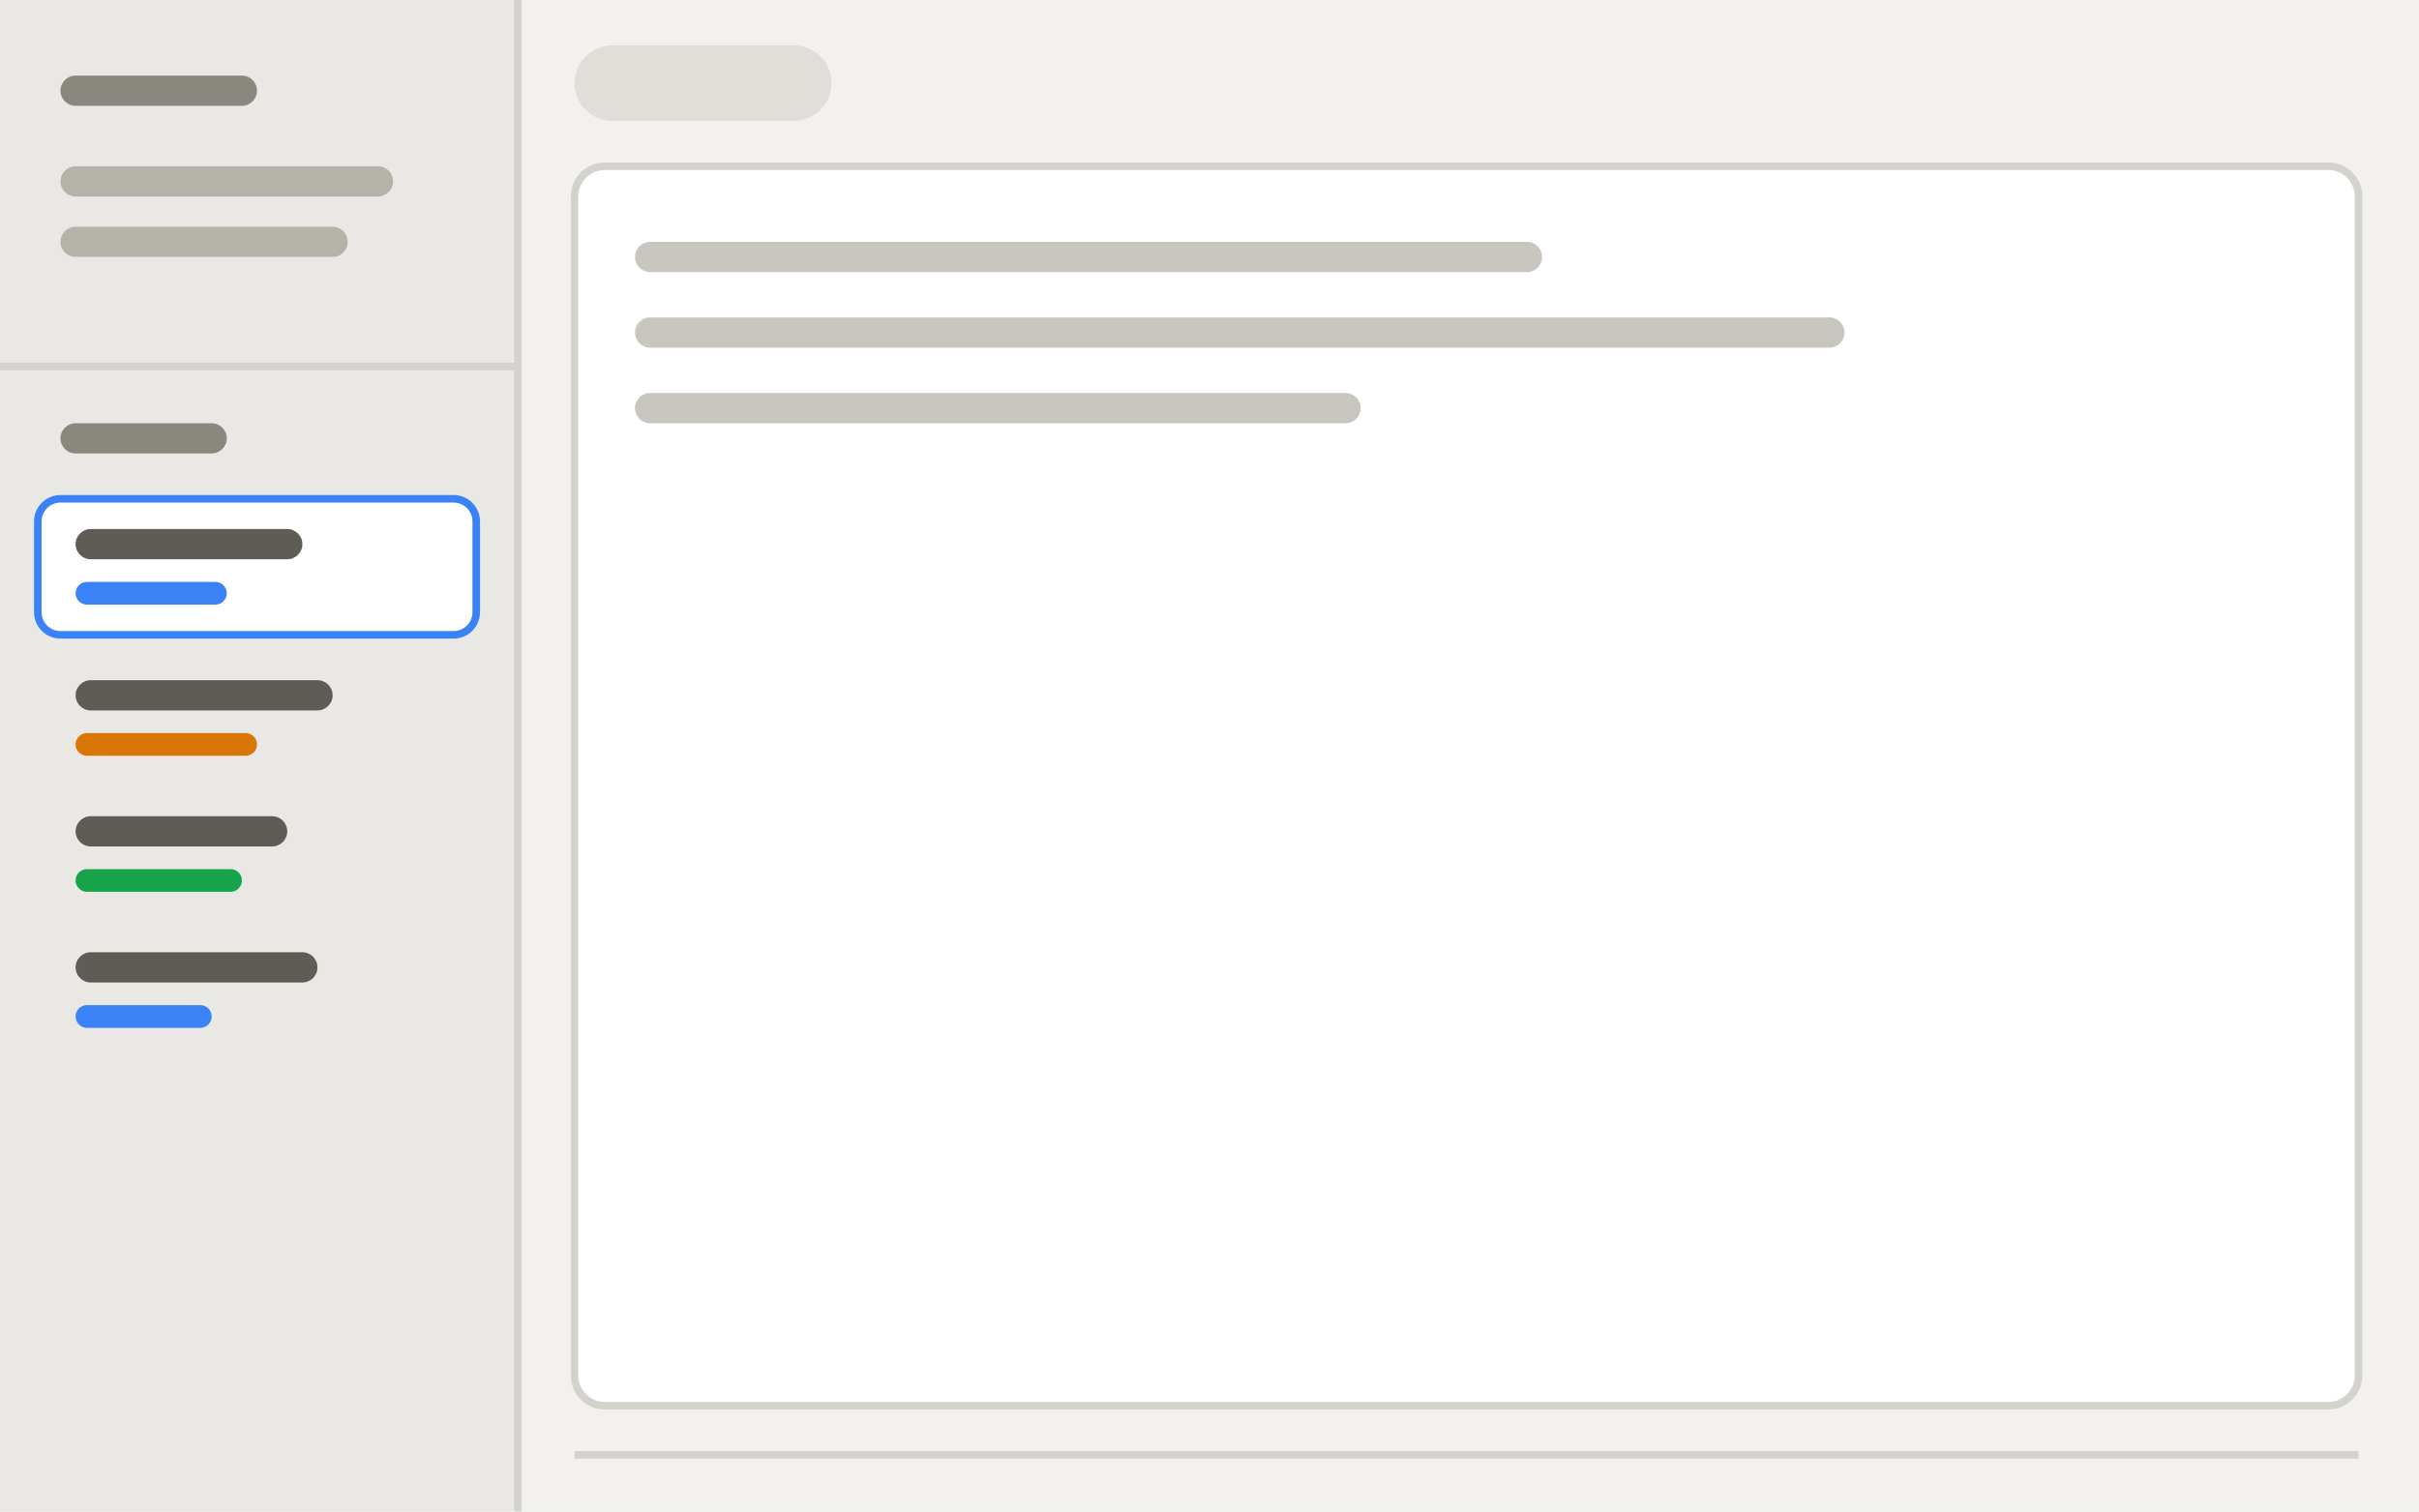
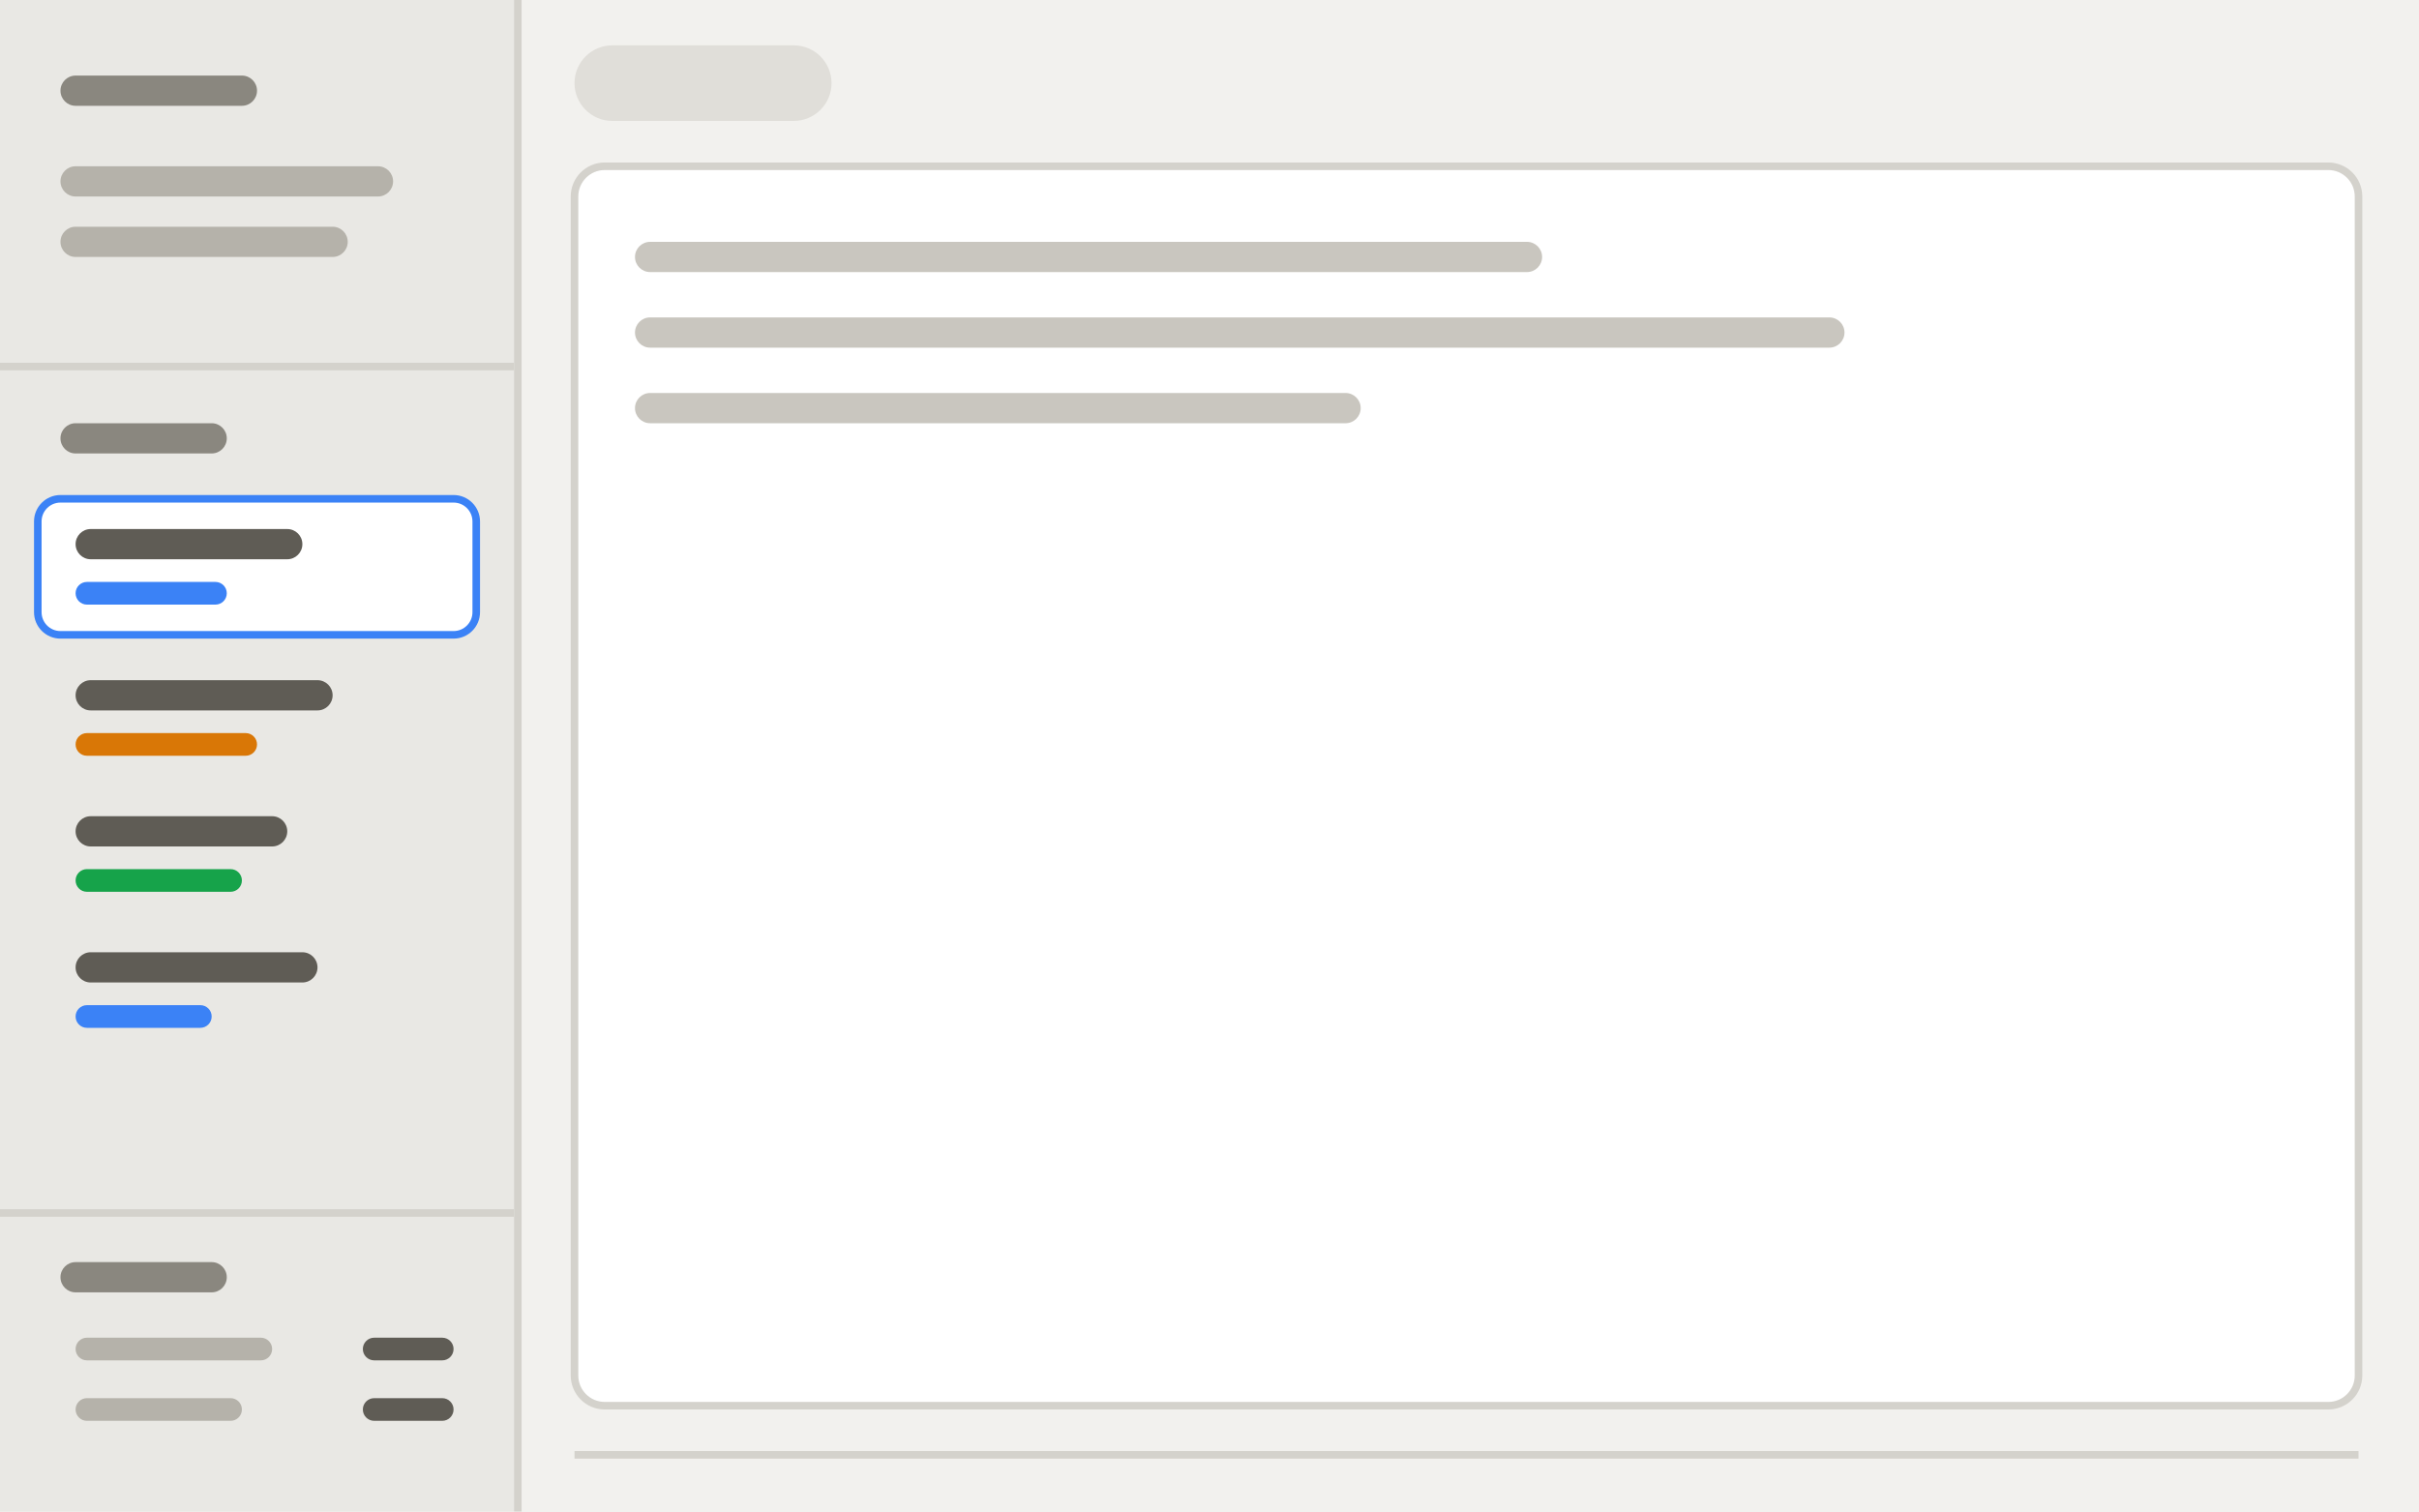
<svg xmlns="http://www.w3.org/2000/svg" viewBox="0 0 320 200">
  <rect width="320" height="200" fill="#f2f1ee" />
  <rect width="68" height="200" fill="#e9e8e4" />
  <rect x="68" width="1" height="200" fill="#d4d2cc" />
  <rect x="8" y="10" width="26" height="4" rx="2" fill="#8a877f" />
  <rect x="8" y="22" width="44" height="4" rx="2" fill="#b5b2aa" />
  <rect x="8" y="30" width="38" height="4" rx="2" fill="#b5b2aa" />
  <rect x="0" y="48" width="68" height="1" fill="#d4d2cc" />
  <rect x="8" y="56" width="22" height="4" rx="2" fill="#8a877f" />
  <rect x="5" y="66" width="58" height="18" rx="3" fill="#ffffff" stroke="#3b82f6" />
  <rect x="10" y="70" width="30" height="4" rx="2" fill="#5f5c55" />
  <rect x="10" y="77" width="20" height="3" rx="1.5" fill="#3b82f6" />
  <rect x="10" y="90" width="34" height="4" rx="2" fill="#5f5c55" />
  <rect x="10" y="97" width="24" height="3" rx="1.5" fill="#d97706" />
  <rect x="10" y="108" width="28" height="4" rx="2" fill="#5f5c55" />
  <rect x="10" y="115" width="22" height="3" rx="1.5" fill="#16a34a" />
  <rect x="10" y="126" width="32" height="4" rx="2" fill="#5f5c55" />
  <rect x="10" y="133" width="18" height="3" rx="1.5" fill="#3b82f6" />
+   <rect x="0" y="160" width="68" height="1" fill="#d4d2cc" />
+   <rect x="8" y="167" width="22" height="4" rx="2" fill="#8a877f" />
+   <rect x="10" y="177" width="26" height="3" rx="1.5" fill="#b5b2aa" />
+   <rect x="48" y="177" width="12" height="3" rx="1.5" fill="#5f5c55" />
+   <rect x="10" y="185" width="22" height="3" rx="1.5" fill="#b5b2aa" />
+   <rect x="48" y="185" width="12" height="3" rx="1.5" fill="#5f5c55" />
  <rect x="76" y="6" width="34" height="10" rx="5" fill="#e0ded9" />
  <rect x="76" y="22" width="236" height="164" rx="4" fill="#ffffff" stroke="#d4d2cc" />
  <rect x="84" y="32" width="120" height="4" rx="2" fill="#c9c6bf" />
  <rect x="84" y="42" width="160" height="4" rx="2" fill="#c9c6bf" />
  <rect x="84" y="52" width="96" height="4" rx="2" fill="#c9c6bf" />
  <rect x="76" y="192" width="236" height="1" fill="#d4d2cc" />
</svg>
